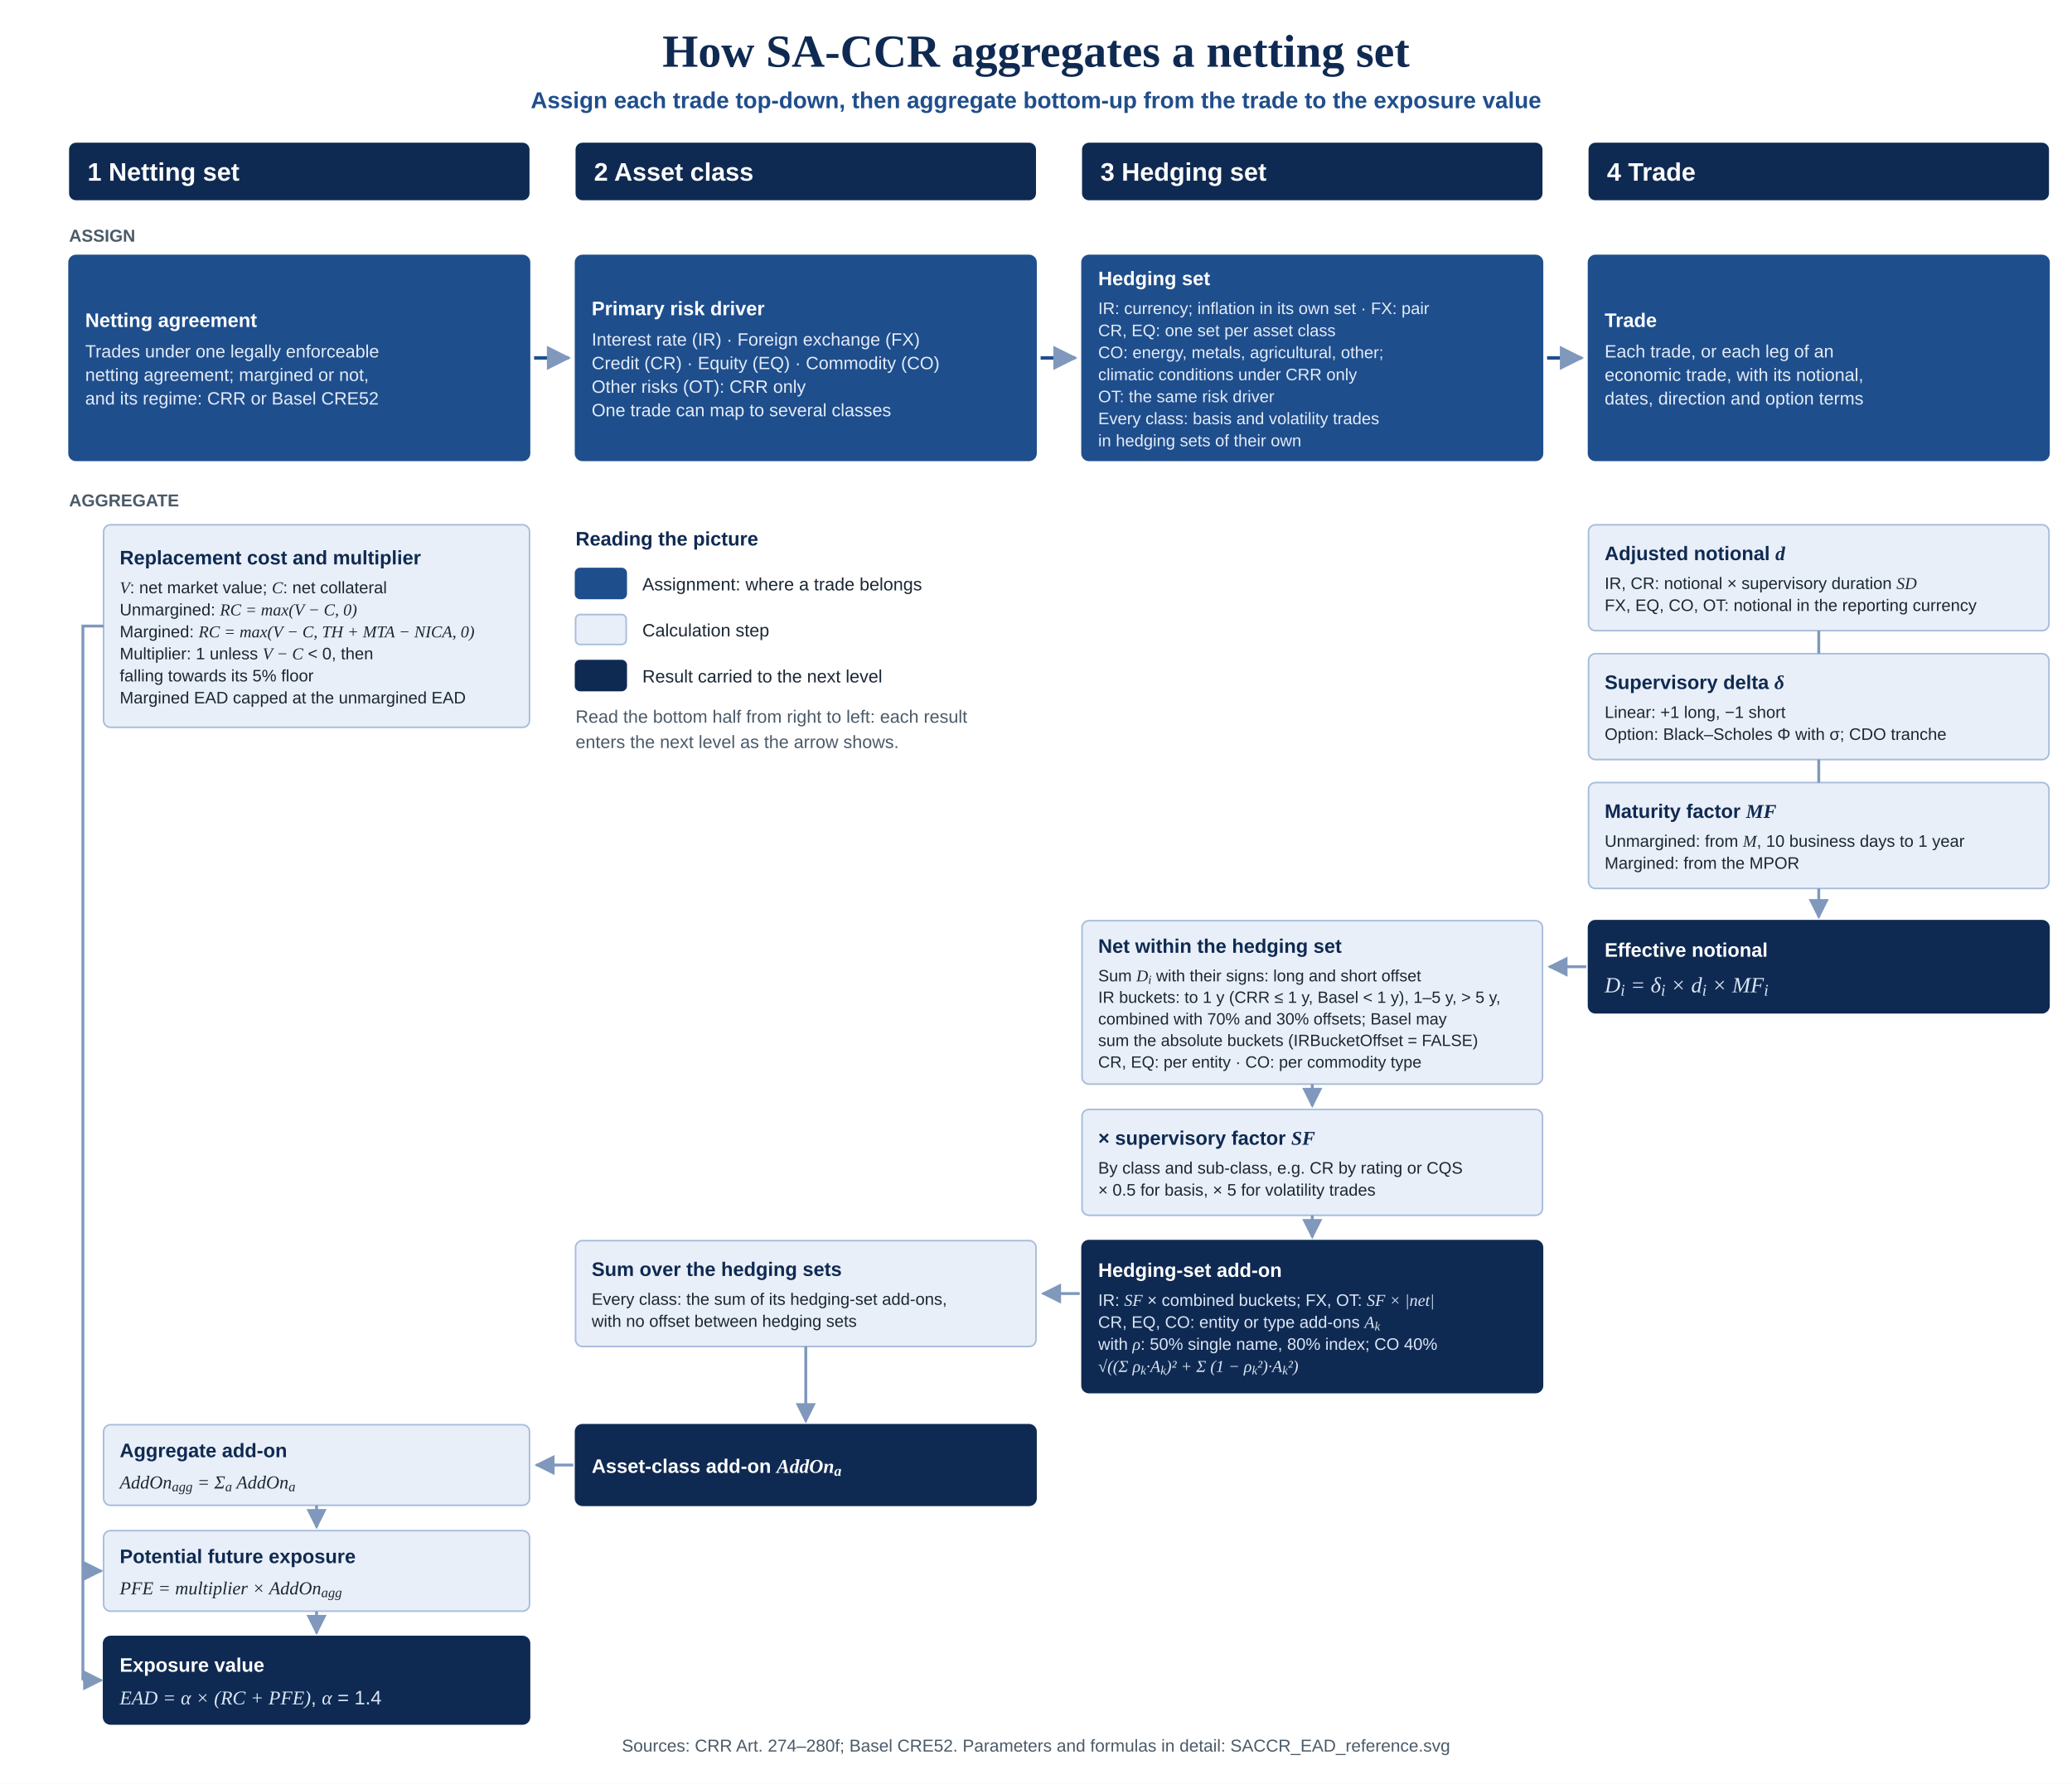
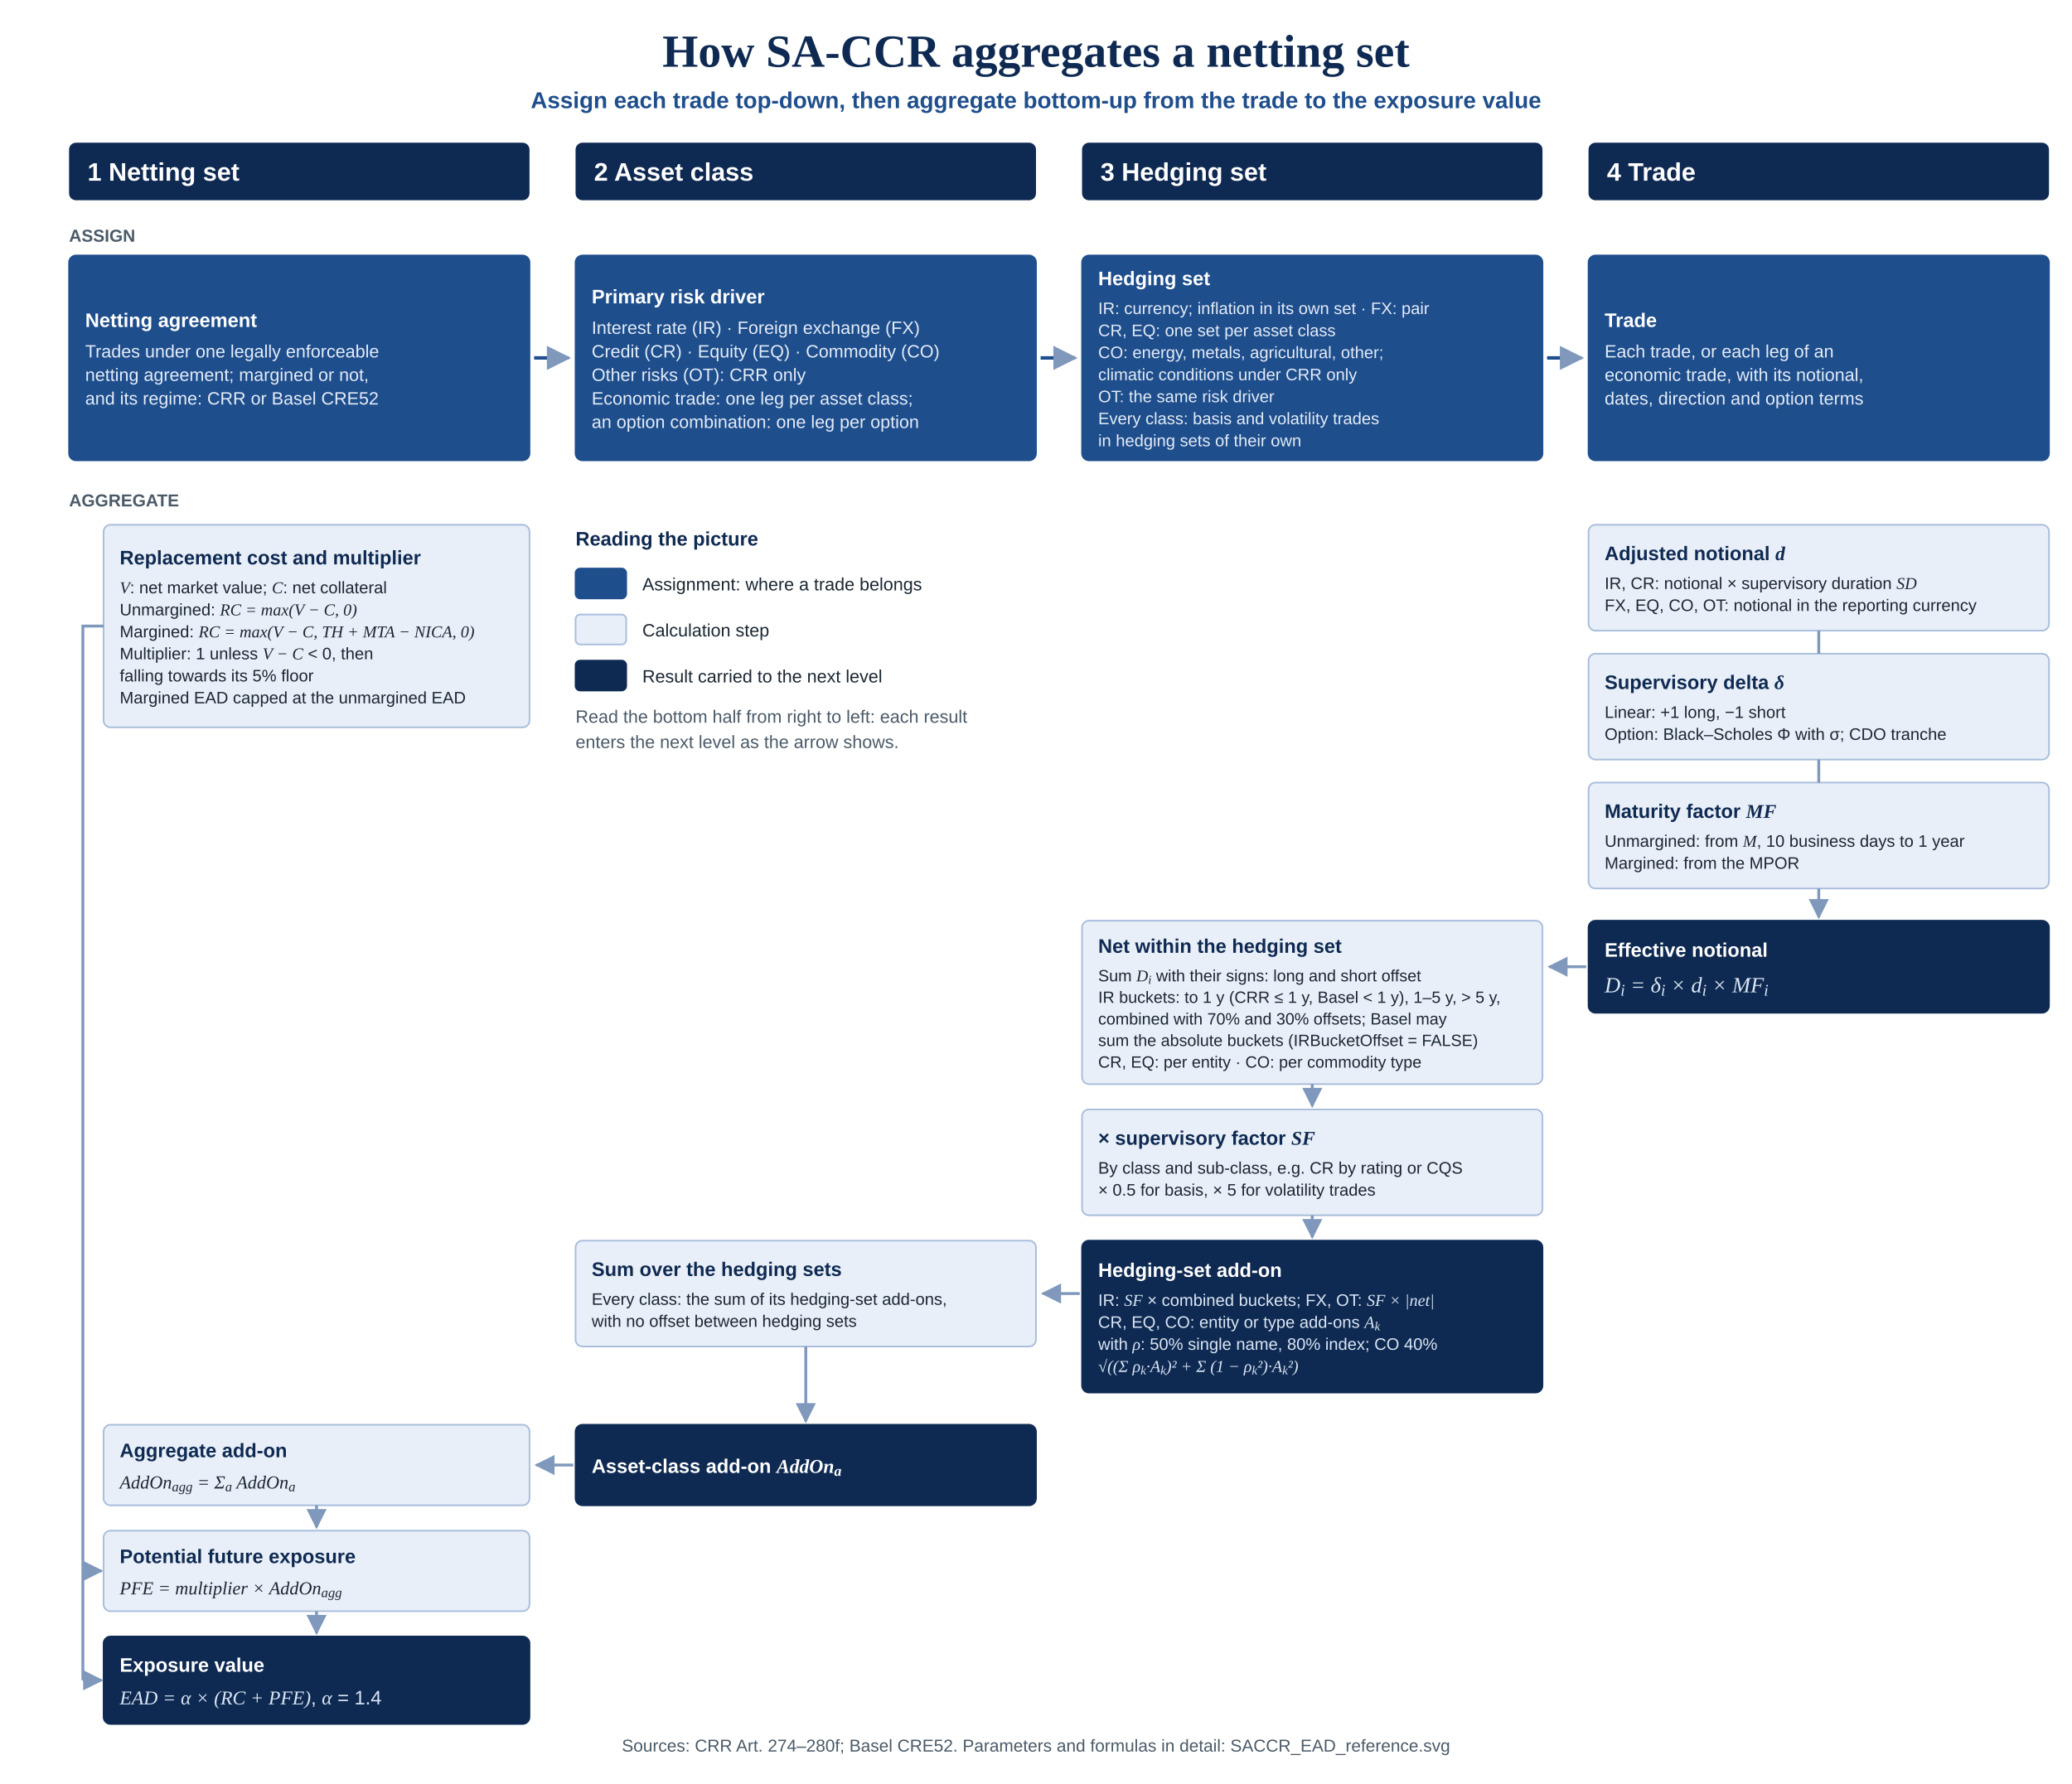
<svg xmlns="http://www.w3.org/2000/svg" width="1800" height="1550" viewBox="0 0 1800 1550" role="img" aria-labelledby="t d">
  <defs>
    <marker id="arrow" viewBox="0 0 10 10" refX="9" refY="5" markerWidth="7" markerHeight="7" orient="auto-start-reverse">
      <path d="M0,0 L10,5 L0,10 z" fill="#7f98bc" />
    </marker>
  </defs>
  <rect width="1800" height="1550" fill="#ffffff" />
  <text x="900.0" y="58.0" font-family="Georgia, Times New Roman, serif" font-size="40" font-weight="bold" font-style="normal" fill="#0f2a52" text-anchor="middle">How SA-CCR aggregates a netting set</text>
  <text x="900.0" y="94.0" font-family="Segoe UI, Helvetica Neue, Arial, sans-serif" font-size="20" font-weight="bold" font-style="normal" fill="#1f4e8c" text-anchor="middle">Assign each trade top-down, then aggregate bottom-up from the trade to the exposure value</text>
  <rect x="60.0" y="124.0" width="400.0" height="50.0" rx="6" fill="#0f2a52" stroke="#0f2a52" stroke-width="0" />
  <text x="76.0" y="157.0" font-family="Segoe UI, Helvetica Neue, Arial, sans-serif" font-size="22" font-weight="bold" font-style="normal" fill="#ffffff" text-anchor="start">1  Netting set</text>
  <rect x="500.0" y="124.0" width="400.0" height="50.0" rx="6" fill="#0f2a52" stroke="#0f2a52" stroke-width="0" />
  <text x="516.0" y="157.0" font-family="Segoe UI, Helvetica Neue, Arial, sans-serif" font-size="22" font-weight="bold" font-style="normal" fill="#ffffff" text-anchor="start">2  Asset class</text>
  <rect x="940.0" y="124.0" width="400.0" height="50.0" rx="6" fill="#0f2a52" stroke="#0f2a52" stroke-width="0" />
  <text x="956.0" y="157.0" font-family="Segoe UI, Helvetica Neue, Arial, sans-serif" font-size="22" font-weight="bold" font-style="normal" fill="#ffffff" text-anchor="start">3  Hedging set</text>
  <rect x="1380.0" y="124.0" width="400.0" height="50.0" rx="6" fill="#0f2a52" stroke="#0f2a52" stroke-width="0" />
  <text x="1396.0" y="157.0" font-family="Segoe UI, Helvetica Neue, Arial, sans-serif" font-size="22" font-weight="bold" font-style="normal" fill="#ffffff" text-anchor="start">4  Trade</text>
  <text x="60.0" y="210.0" font-family="Segoe UI, Helvetica Neue, Arial, sans-serif" font-size="15" font-weight="bold" font-style="normal" fill="#4a5a68" text-anchor="start">ASSIGN</text>
  <rect x="60.0" y="222.0" width="400.0" height="178.0" rx="6" fill="#1f4e8c" stroke="#1f4e8c" stroke-width="1.4" />
  <text x="74.0" y="284.1" font-family="Segoe UI, Helvetica Neue, Arial, sans-serif" font-size="17" font-weight="bold" font-style="normal" fill="#ffffff" text-anchor="start">Netting agreement</text>
  <text x="74.0" y="310.6" font-family="Segoe UI, Helvetica Neue, Arial, sans-serif" font-size="15.5" font-weight="normal" font-style="normal" fill="#e3ecf8" text-anchor="start">Trades under one legally enforceable</text>
  <text x="74.0" y="331.0" font-family="Segoe UI, Helvetica Neue, Arial, sans-serif" font-size="15.5" font-weight="normal" font-style="normal" fill="#e3ecf8" text-anchor="start">netting agreement; margined or not,</text>
  <text x="74.0" y="351.5" font-family="Segoe UI, Helvetica Neue, Arial, sans-serif" font-size="15.5" font-weight="normal" font-style="normal" fill="#e3ecf8" text-anchor="start">and its regime: CRR or Basel CRE52</text>
  <rect x="500.0" y="222.0" width="400.0" height="178.0" rx="6" fill="#1f4e8c" stroke="#1f4e8c" stroke-width="1.4" />
-   <text x="514.0" y="273.9" font-family="Segoe UI, Helvetica Neue, Arial, sans-serif" font-size="17" font-weight="bold" font-style="normal" fill="#ffffff" text-anchor="start">Primary risk driver</text>
-   <text x="514.0" y="300.3" font-family="Segoe UI, Helvetica Neue, Arial, sans-serif" font-size="15.5" font-weight="normal" font-style="normal" fill="#e3ecf8" text-anchor="start">Interest rate (IR) · Foreign exchange (FX)</text>
-   <text x="514.0" y="320.8" font-family="Segoe UI, Helvetica Neue, Arial, sans-serif" font-size="15.5" font-weight="normal" font-style="normal" fill="#e3ecf8" text-anchor="start">Credit (CR) · Equity (EQ) · Commodity (CO)</text>
-   <text x="514.0" y="341.3" font-family="Segoe UI, Helvetica Neue, Arial, sans-serif" font-size="15.5" font-weight="normal" font-style="normal" fill="#e3ecf8" text-anchor="start">Other risks (OT): CRR only</text>
-   <text x="514.0" y="361.7" font-family="Segoe UI, Helvetica Neue, Arial, sans-serif" font-size="15.5" font-weight="normal" font-style="normal" fill="#e3ecf8" text-anchor="start">One trade can map to several classes</text>
+   <text x="514.0" y="263.6" font-family="Segoe UI, Helvetica Neue, Arial, sans-serif" font-size="17" font-weight="bold" font-style="normal" fill="#ffffff" text-anchor="start">Primary risk driver</text>
+   <text x="514.0" y="290.1" font-family="Segoe UI, Helvetica Neue, Arial, sans-serif" font-size="15.5" font-weight="normal" font-style="normal" fill="#e3ecf8" text-anchor="start">Interest rate (IR) · Foreign exchange (FX)</text>
+   <text x="514.0" y="310.6" font-family="Segoe UI, Helvetica Neue, Arial, sans-serif" font-size="15.5" font-weight="normal" font-style="normal" fill="#e3ecf8" text-anchor="start">Credit (CR) · Equity (EQ) · Commodity (CO)</text>
+   <text x="514.0" y="331.0" font-family="Segoe UI, Helvetica Neue, Arial, sans-serif" font-size="15.5" font-weight="normal" font-style="normal" fill="#e3ecf8" text-anchor="start">Other risks (OT): CRR only</text>
+   <text x="514.0" y="351.5" font-family="Segoe UI, Helvetica Neue, Arial, sans-serif" font-size="15.5" font-weight="normal" font-style="normal" fill="#e3ecf8" text-anchor="start">Economic trade: one leg per asset class;</text>
+   <text x="514.0" y="371.9" font-family="Segoe UI, Helvetica Neue, Arial, sans-serif" font-size="15.5" font-weight="normal" font-style="normal" fill="#e3ecf8" text-anchor="start">an option combination: one leg per option</text>
  <rect x="940.0" y="222.0" width="400.0" height="178.0" rx="6" fill="#1f4e8c" stroke="#1f4e8c" stroke-width="1.4" />
  <text x="954.0" y="247.8" font-family="Segoe UI, Helvetica Neue, Arial, sans-serif" font-size="17" font-weight="bold" font-style="normal" fill="#ffffff" text-anchor="start">Hedging set</text>
  <text x="954.0" y="272.9" font-family="Segoe UI, Helvetica Neue, Arial, sans-serif" font-size="14.5" font-weight="normal" font-style="normal" fill="#e3ecf8" text-anchor="start">IR: currency; inflation in its own set · FX: pair</text>
  <text x="954.0" y="292.1" font-family="Segoe UI, Helvetica Neue, Arial, sans-serif" font-size="14.5" font-weight="normal" font-style="normal" fill="#e3ecf8" text-anchor="start">CR, EQ: one set per asset class</text>
  <text x="954.0" y="311.2" font-family="Segoe UI, Helvetica Neue, Arial, sans-serif" font-size="14.5" font-weight="normal" font-style="normal" fill="#e3ecf8" text-anchor="start">CO: energy, metals, agricultural, other;</text>
  <text x="954.0" y="330.4" font-family="Segoe UI, Helvetica Neue, Arial, sans-serif" font-size="14.5" font-weight="normal" font-style="normal" fill="#e3ecf8" text-anchor="start">climatic conditions under CRR only</text>
  <text x="954.0" y="349.5" font-family="Segoe UI, Helvetica Neue, Arial, sans-serif" font-size="14.5" font-weight="normal" font-style="normal" fill="#e3ecf8" text-anchor="start">OT: the same risk driver</text>
  <text x="954.0" y="368.6" font-family="Segoe UI, Helvetica Neue, Arial, sans-serif" font-size="14.5" font-weight="normal" font-style="normal" fill="#e3ecf8" text-anchor="start">Every class: basis and volatility trades</text>
  <text x="954.0" y="387.8" font-family="Segoe UI, Helvetica Neue, Arial, sans-serif" font-size="14.5" font-weight="normal" font-style="normal" fill="#e3ecf8" text-anchor="start">in hedging sets of their own</text>
  <rect x="1380.0" y="222.0" width="400.0" height="178.0" rx="6" fill="#1f4e8c" stroke="#1f4e8c" stroke-width="1.4" />
  <text x="1394.0" y="284.1" font-family="Segoe UI, Helvetica Neue, Arial, sans-serif" font-size="17" font-weight="bold" font-style="normal" fill="#ffffff" text-anchor="start">Trade</text>
  <text x="1394.0" y="310.6" font-family="Segoe UI, Helvetica Neue, Arial, sans-serif" font-size="15.5" font-weight="normal" font-style="normal" fill="#e3ecf8" text-anchor="start">Each trade, or each leg of an</text>
  <text x="1394.0" y="331.0" font-family="Segoe UI, Helvetica Neue, Arial, sans-serif" font-size="15.5" font-weight="normal" font-style="normal" fill="#e3ecf8" text-anchor="start">economic trade, with its notional,</text>
  <text x="1394.0" y="351.5" font-family="Segoe UI, Helvetica Neue, Arial, sans-serif" font-size="15.5" font-weight="normal" font-style="normal" fill="#e3ecf8" text-anchor="start">dates, direction and option terms</text>
  <path d="M464.0,311.0 L494.0,311.0" fill="none" stroke="#1f4e8c" stroke-width="3" marker-end="url(#arrow)" />
  <path d="M904.0,311.0 L934.0,311.0" fill="none" stroke="#1f4e8c" stroke-width="3" marker-end="url(#arrow)" />
  <path d="M1344.0,311.0 L1374.0,311.0" fill="none" stroke="#1f4e8c" stroke-width="3" marker-end="url(#arrow)" />
  <text x="60.0" y="440.0" font-family="Segoe UI, Helvetica Neue, Arial, sans-serif" font-size="15" font-weight="bold" font-style="normal" fill="#4a5a68" text-anchor="start">AGGREGATE</text>
  <text x="500.0" y="474.0" font-family="Segoe UI, Helvetica Neue, Arial, sans-serif" font-size="17" font-weight="bold" font-style="normal" fill="#0f2a52" text-anchor="start">Reading the picture</text>
  <rect x="500.0" y="494.0" width="44.0" height="26.0" rx="4" fill="#1f4e8c" stroke="#1f4e8c" stroke-width="1.4" />
  <text x="558.0" y="513.0" font-family="Segoe UI, Helvetica Neue, Arial, sans-serif" font-size="15.5" font-weight="normal" font-style="normal" fill="#1b2733" text-anchor="start">Assignment: where a trade belongs</text>
  <rect x="500.0" y="534.0" width="44.0" height="26.0" rx="4" fill="#e9eff8" stroke="#a8bddc" stroke-width="1.4" />
  <text x="558.0" y="553.0" font-family="Segoe UI, Helvetica Neue, Arial, sans-serif" font-size="15.5" font-weight="normal" font-style="normal" fill="#1b2733" text-anchor="start">Calculation step</text>
  <rect x="500.0" y="574.0" width="44.0" height="26.0" rx="4" fill="#0f2a52" stroke="#0f2a52" stroke-width="1.4" />
  <text x="558.0" y="593.0" font-family="Segoe UI, Helvetica Neue, Arial, sans-serif" font-size="15.5" font-weight="normal" font-style="normal" fill="#1b2733" text-anchor="start">Result carried to the next level</text>
  <text x="500.0" y="628.0" font-family="Segoe UI, Helvetica Neue, Arial, sans-serif" font-size="15.5" font-weight="normal" font-style="normal" fill="#4a5a68" text-anchor="start">Read the bottom half from right to left: each result</text>
  <text x="500.0" y="650.0" font-family="Segoe UI, Helvetica Neue, Arial, sans-serif" font-size="15.5" font-weight="normal" font-style="normal" fill="#4a5a68" text-anchor="start">enters the next level as the arrow shows.</text>
  <rect x="1380.0" y="456.0" width="400.0" height="92.0" rx="6" fill="#e9eff8" stroke="#a8bddc" stroke-width="1.4" />
  <text x="1394.0" y="486.7" font-family="Segoe UI, Helvetica Neue, Arial, sans-serif" font-size="17" font-weight="bold" font-style="normal" fill="#0f2a52" text-anchor="start">Adjusted notional <tspan font-family="Cambria Math, Cambria, Times New Roman, serif" font-style="italic">d</tspan>
  </text>
  <text x="1394.0" y="511.8" font-family="Segoe UI, Helvetica Neue, Arial, sans-serif" font-size="14.5" font-weight="normal" font-style="normal" fill="#1b2733" text-anchor="start">IR, CR: notional × supervisory duration <tspan font-family="Cambria Math, Cambria, Times New Roman, serif" font-style="italic">SD</tspan>
  </text>
  <text x="1394.0" y="530.9" font-family="Segoe UI, Helvetica Neue, Arial, sans-serif" font-size="14.5" font-weight="normal" font-style="normal" fill="#1b2733" text-anchor="start">FX, EQ, CO, OT: notional in the reporting currency</text>
  <rect x="1380.0" y="568.0" width="400.0" height="92.0" rx="6" fill="#e9eff8" stroke="#a8bddc" stroke-width="1.4" />
  <text x="1394.0" y="598.7" font-family="Segoe UI, Helvetica Neue, Arial, sans-serif" font-size="17" font-weight="bold" font-style="normal" fill="#0f2a52" text-anchor="start">Supervisory delta <tspan font-family="Cambria Math, Cambria, Times New Roman, serif" font-style="italic">δ</tspan>
  </text>
  <text x="1394.0" y="623.8" font-family="Segoe UI, Helvetica Neue, Arial, sans-serif" font-size="14.5" font-weight="normal" font-style="normal" fill="#1b2733" text-anchor="start">Linear: +1 long, −1 short</text>
  <text x="1394.0" y="642.9" font-family="Segoe UI, Helvetica Neue, Arial, sans-serif" font-size="14.5" font-weight="normal" font-style="normal" fill="#1b2733" text-anchor="start">Option: Black–Scholes Φ with σ; CDO tranche</text>
  <rect x="1380.0" y="680.0" width="400.0" height="92.0" rx="6" fill="#e9eff8" stroke="#a8bddc" stroke-width="1.4" />
  <text x="1394.0" y="710.7" font-family="Segoe UI, Helvetica Neue, Arial, sans-serif" font-size="17" font-weight="bold" font-style="normal" fill="#0f2a52" text-anchor="start">Maturity factor <tspan font-family="Cambria Math, Cambria, Times New Roman, serif" font-style="italic">MF</tspan>
  </text>
  <text x="1394.0" y="735.8" font-family="Segoe UI, Helvetica Neue, Arial, sans-serif" font-size="14.5" font-weight="normal" font-style="normal" fill="#1b2733" text-anchor="start">Unmargined: from <tspan font-family="Cambria Math, Cambria, Times New Roman, serif" font-style="italic">M</tspan>, 10 business days to 1 year</text>
  <text x="1394.0" y="754.9" font-family="Segoe UI, Helvetica Neue, Arial, sans-serif" font-size="14.5" font-weight="normal" font-style="normal" fill="#1b2733" text-anchor="start">Margined: from the MPOR</text>
  <path d="M1580.0,548.0 L1580.0,568.0" fill="none" stroke="#7f98bc" stroke-width="2.5" />
  <path d="M1580.0,660.0 L1580.0,680.0" fill="none" stroke="#7f98bc" stroke-width="2.5" />
  <rect x="1380.0" y="800.0" width="400.0" height="80.0" rx="6" fill="#0f2a52" stroke="#0f2a52" stroke-width="1.4" />
  <text x="1394.0" y="831.3" font-family="Segoe UI, Helvetica Neue, Arial, sans-serif" font-size="17" font-weight="bold" font-style="normal" fill="#ffffff" text-anchor="start">Effective notional</text>
  <text x="1394.0" y="862.3" font-family="Segoe UI, Helvetica Neue, Arial, sans-serif" font-size="19" font-weight="normal" font-style="normal" fill="#dbe6f5" text-anchor="start">
    <tspan font-family="Cambria Math, Cambria, Times New Roman, serif" font-style="italic">D<tspan baseline-shift="sub" font-size="75%">i</tspan> = δ<tspan baseline-shift="sub" font-size="75%">i</tspan> × d<tspan baseline-shift="sub" font-size="75%">i</tspan> × MF<tspan baseline-shift="sub" font-size="75%">i</tspan>
    </tspan>
  </text>
  <path d="M1580.0,772.0 L1580.0,797.0" fill="none" stroke="#7f98bc" stroke-width="2.5" marker-end="url(#arrow)" />
  <rect x="940.0" y="800.0" width="400.0" height="142.0" rx="6" fill="#e9eff8" stroke="#a8bddc" stroke-width="1.4" />
  <text x="954.0" y="827.9" font-family="Segoe UI, Helvetica Neue, Arial, sans-serif" font-size="17" font-weight="bold" font-style="normal" fill="#0f2a52" text-anchor="start">Net within the hedging set</text>
  <text x="954.0" y="852.7" font-family="Segoe UI, Helvetica Neue, Arial, sans-serif" font-size="14.2" font-weight="normal" font-style="normal" fill="#1b2733" text-anchor="start">Sum <tspan font-family="Cambria Math, Cambria, Times New Roman, serif" font-style="italic">D<tspan baseline-shift="sub" font-size="75%">i</tspan>
    </tspan> with their signs: long and short offset</text>
  <text x="954.0" y="871.4" font-family="Segoe UI, Helvetica Neue, Arial, sans-serif" font-size="14.2" font-weight="normal" font-style="normal" fill="#1b2733" text-anchor="start">IR buckets: to 1 y (CRR ≤ 1 y, Basel &lt; 1 y), 1–5 y, &gt; 5 y,</text>
  <text x="954.0" y="890.2" font-family="Segoe UI, Helvetica Neue, Arial, sans-serif" font-size="14.2" font-weight="normal" font-style="normal" fill="#1b2733" text-anchor="start">combined with 70% and 30% offsets; Basel may</text>
  <text x="954.0" y="908.9" font-family="Segoe UI, Helvetica Neue, Arial, sans-serif" font-size="14.2" font-weight="normal" font-style="normal" fill="#1b2733" text-anchor="start">sum the absolute buckets (IRBucketOffset = FALSE)</text>
  <text x="954.0" y="927.7" font-family="Segoe UI, Helvetica Neue, Arial, sans-serif" font-size="14.2" font-weight="normal" font-style="normal" fill="#1b2733" text-anchor="start">CR, EQ: per entity · CO: per commodity type</text>
  <path d="M1378.0,840.0 L1346.0,840.0" fill="none" stroke="#7f98bc" stroke-width="2.5" marker-end="url(#arrow)" />
  <rect x="940.0" y="964.0" width="400.0" height="92.0" rx="6" fill="#e9eff8" stroke="#a8bddc" stroke-width="1.4" />
  <text x="954.0" y="994.7" font-family="Segoe UI, Helvetica Neue, Arial, sans-serif" font-size="17" font-weight="bold" font-style="normal" fill="#0f2a52" text-anchor="start">× supervisory factor <tspan font-family="Cambria Math, Cambria, Times New Roman, serif" font-style="italic">SF</tspan>
  </text>
  <text x="954.0" y="1019.8" font-family="Segoe UI, Helvetica Neue, Arial, sans-serif" font-size="14.5" font-weight="normal" font-style="normal" fill="#1b2733" text-anchor="start">By class and sub-class, e.g. CR by rating or CQS</text>
  <text x="954.0" y="1038.9" font-family="Segoe UI, Helvetica Neue, Arial, sans-serif" font-size="14.5" font-weight="normal" font-style="normal" fill="#1b2733" text-anchor="start">× 0.5 for basis, × 5 for volatility trades</text>
  <path d="M1140.0,942.0 L1140.0,961.0" fill="none" stroke="#7f98bc" stroke-width="2.5" marker-end="url(#arrow)" />
  <rect x="940.0" y="1078.0" width="400.0" height="132.0" rx="6" fill="#0f2a52" stroke="#0f2a52" stroke-width="1.4" />
  <text x="954.0" y="1109.5" font-family="Segoe UI, Helvetica Neue, Arial, sans-serif" font-size="17" font-weight="bold" font-style="normal" fill="#ffffff" text-anchor="start">Hedging-set add-on</text>
  <text x="954.0" y="1134.7" font-family="Segoe UI, Helvetica Neue, Arial, sans-serif" font-size="14.5" font-weight="normal" font-style="normal" fill="#dbe6f5" text-anchor="start">IR: <tspan font-family="Cambria Math, Cambria, Times New Roman, serif" font-style="italic">SF</tspan> × combined buckets; FX, OT: <tspan font-family="Cambria Math, Cambria, Times New Roman, serif" font-style="italic">SF × |net|</tspan>
  </text>
  <text x="954.0" y="1153.8" font-family="Segoe UI, Helvetica Neue, Arial, sans-serif" font-size="14.5" font-weight="normal" font-style="normal" fill="#dbe6f5" text-anchor="start">CR, EQ, CO: entity or type add-ons <tspan font-family="Cambria Math, Cambria, Times New Roman, serif" font-style="italic">A<tspan baseline-shift="sub" font-size="75%">k</tspan>
    </tspan>
  </text>
  <text x="954.0" y="1172.9" font-family="Segoe UI, Helvetica Neue, Arial, sans-serif" font-size="14.5" font-weight="normal" font-style="normal" fill="#dbe6f5" text-anchor="start">with <tspan font-family="Cambria Math, Cambria, Times New Roman, serif" font-style="italic">ρ</tspan>: 50% single name, 80% index; CO 40%</text>
  <text x="954.0" y="1192.1" font-family="Segoe UI, Helvetica Neue, Arial, sans-serif" font-size="14.5" font-weight="normal" font-style="normal" fill="#dbe6f5" text-anchor="start">
    <tspan font-family="Cambria Math, Cambria, Times New Roman, serif" font-style="italic">√((Σ ρ<tspan baseline-shift="sub" font-size="75%">k</tspan>·A<tspan baseline-shift="sub" font-size="75%">k</tspan>)² + Σ (1 − ρ<tspan baseline-shift="sub" font-size="75%">k</tspan>²)·A<tspan baseline-shift="sub" font-size="75%">k</tspan>²)</tspan>
  </text>
  <path d="M1140.0,1056.0 L1140.0,1075.0" fill="none" stroke="#7f98bc" stroke-width="2.5" marker-end="url(#arrow)" />
  <rect x="500.0" y="1078.0" width="400.0" height="92.0" rx="6" fill="#e9eff8" stroke="#a8bddc" stroke-width="1.4" />
  <text x="514.0" y="1108.7" font-family="Segoe UI, Helvetica Neue, Arial, sans-serif" font-size="17" font-weight="bold" font-style="normal" fill="#0f2a52" text-anchor="start">Sum over the hedging sets</text>
  <text x="514.0" y="1133.8" font-family="Segoe UI, Helvetica Neue, Arial, sans-serif" font-size="14.5" font-weight="normal" font-style="normal" fill="#1b2733" text-anchor="start">Every class: the sum of its hedging-set add-ons,</text>
  <text x="514.0" y="1152.9" font-family="Segoe UI, Helvetica Neue, Arial, sans-serif" font-size="14.5" font-weight="normal" font-style="normal" fill="#1b2733" text-anchor="start">with no offset between hedging sets</text>
  <path d="M938.0,1124.0 L906.0,1124.0" fill="none" stroke="#7f98bc" stroke-width="2.5" marker-end="url(#arrow)" />
  <rect x="500.0" y="1238.0" width="400.0" height="70.0" rx="6" fill="#0f2a52" stroke="#0f2a52" stroke-width="1.4" />
  <text x="514.0" y="1279.8" font-family="Segoe UI, Helvetica Neue, Arial, sans-serif" font-size="17" font-weight="bold" font-style="normal" fill="#ffffff" text-anchor="start">Asset-class add-on <tspan font-family="Cambria Math, Cambria, Times New Roman, serif" font-style="italic">AddOn<tspan baseline-shift="sub" font-size="75%">a</tspan>
    </tspan>
  </text>
  <path d="M700.0,1170.0 L700.0,1235.0" fill="none" stroke="#7f98bc" stroke-width="2.5" marker-end="url(#arrow)" />
  <rect x="90.0" y="1238.0" width="370.0" height="70.0" rx="6" fill="#e9eff8" stroke="#a8bddc" stroke-width="1.4" />
  <text x="104.0" y="1266.2" font-family="Segoe UI, Helvetica Neue, Arial, sans-serif" font-size="17" font-weight="bold" font-style="normal" fill="#0f2a52" text-anchor="start">Aggregate add-on</text>
  <text x="104.0" y="1293.4" font-family="Segoe UI, Helvetica Neue, Arial, sans-serif" font-size="16" font-weight="normal" font-style="normal" fill="#1b2733" text-anchor="start">
    <tspan font-family="Cambria Math, Cambria, Times New Roman, serif" font-style="italic">AddOn<tspan baseline-shift="sub" font-size="75%">agg</tspan> = Σ<tspan baseline-shift="sub" font-size="75%">a</tspan> AddOn<tspan baseline-shift="sub" font-size="75%">a</tspan>
    </tspan>
  </text>
  <path d="M498.0,1273.0 L466.0,1273.0" fill="none" stroke="#7f98bc" stroke-width="2.5" marker-end="url(#arrow)" />
  <rect x="90.0" y="1330.0" width="370.0" height="70.0" rx="6" fill="#e9eff8" stroke="#a8bddc" stroke-width="1.4" />
  <text x="104.0" y="1358.2" font-family="Segoe UI, Helvetica Neue, Arial, sans-serif" font-size="17" font-weight="bold" font-style="normal" fill="#0f2a52" text-anchor="start">Potential future exposure</text>
  <text x="104.0" y="1385.4" font-family="Segoe UI, Helvetica Neue, Arial, sans-serif" font-size="16" font-weight="normal" font-style="normal" fill="#1b2733" text-anchor="start">
    <tspan font-family="Cambria Math, Cambria, Times New Roman, serif" font-style="italic">PFE = multiplier × AddOn<tspan baseline-shift="sub" font-size="75%">agg</tspan>
    </tspan>
  </text>
  <path d="M275.0,1308.0 L275.0,1327.0" fill="none" stroke="#7f98bc" stroke-width="2.5" marker-end="url(#arrow)" />
  <rect x="90.0" y="1422.0" width="370.0" height="76.0" rx="6" fill="#0f2a52" stroke="#0f2a52" stroke-width="1.4" />
  <text x="104.0" y="1452.6" font-family="Segoe UI, Helvetica Neue, Arial, sans-serif" font-size="17" font-weight="bold" font-style="normal" fill="#ffffff" text-anchor="start">Exposure value</text>
  <text x="104.0" y="1481.0" font-family="Segoe UI, Helvetica Neue, Arial, sans-serif" font-size="17" font-weight="normal" font-style="normal" fill="#dbe6f5" text-anchor="start">
    <tspan font-family="Cambria Math, Cambria, Times New Roman, serif" font-style="italic">EAD = α × (RC + PFE)</tspan>,  <tspan font-family="Cambria Math, Cambria, Times New Roman, serif" font-style="italic">α</tspan> = 1.4</text>
  <path d="M275.0,1400.0 L275.0,1419.0" fill="none" stroke="#7f98bc" stroke-width="2.5" marker-end="url(#arrow)" />
  <rect x="90.0" y="456.0" width="370.0" height="176.0" rx="6" fill="#e9eff8" stroke="#a8bddc" stroke-width="1.4" />
  <text x="104.0" y="490.4" font-family="Segoe UI, Helvetica Neue, Arial, sans-serif" font-size="17" font-weight="bold" font-style="normal" fill="#0f2a52" text-anchor="start">Replacement cost and multiplier</text>
  <text x="104.0" y="515.5" font-family="Segoe UI, Helvetica Neue, Arial, sans-serif" font-size="14.5" font-weight="normal" font-style="normal" fill="#1b2733" text-anchor="start">
    <tspan font-family="Cambria Math, Cambria, Times New Roman, serif" font-style="italic">V</tspan>: net market value; <tspan font-family="Cambria Math, Cambria, Times New Roman, serif" font-style="italic">C</tspan>: net collateral</text>
  <text x="104.0" y="534.7" font-family="Segoe UI, Helvetica Neue, Arial, sans-serif" font-size="14.5" font-weight="normal" font-style="normal" fill="#1b2733" text-anchor="start">Unmargined: <tspan font-family="Cambria Math, Cambria, Times New Roman, serif" font-style="italic">RC = max(V − C, 0)</tspan>
  </text>
  <text x="104.0" y="553.8" font-family="Segoe UI, Helvetica Neue, Arial, sans-serif" font-size="14.5" font-weight="normal" font-style="normal" fill="#1b2733" text-anchor="start">Margined: <tspan font-family="Cambria Math, Cambria, Times New Roman, serif" font-style="italic">RC = max(V − C, TH + MTA − NICA, 0)</tspan>
  </text>
  <text x="104.0" y="572.9" font-family="Segoe UI, Helvetica Neue, Arial, sans-serif" font-size="14.5" font-weight="normal" font-style="normal" fill="#1b2733" text-anchor="start">Multiplier: 1 unless <tspan font-family="Cambria Math, Cambria, Times New Roman, serif" font-style="italic">V − C</tspan> &lt; 0, then</text>
  <text x="104.0" y="592.1" font-family="Segoe UI, Helvetica Neue, Arial, sans-serif" font-size="14.5" font-weight="normal" font-style="normal" fill="#1b2733" text-anchor="start">falling towards its 5% floor</text>
  <text x="104.0" y="611.2" font-family="Segoe UI, Helvetica Neue, Arial, sans-serif" font-size="14.5" font-weight="normal" font-style="normal" fill="#1b2733" text-anchor="start">Margined EAD capped at the unmargined EAD</text>
  <path d="M90.0,544.0 L72.0,544.0 L72.0,1460.0" fill="none" stroke="#7f98bc" stroke-width="2.5" />
  <path d="M72.0,1460.0 L88.0,1460.0" fill="none" stroke="#7f98bc" stroke-width="2.5" marker-end="url(#arrow)" />
  <path d="M72.0,1365.0 L88.0,1365.0" fill="none" stroke="#7f98bc" stroke-width="2.5" marker-end="url(#arrow)" />
  <text x="900.0" y="1522.0" font-family="Segoe UI, Helvetica Neue, Arial, sans-serif" font-size="15" font-weight="normal" font-style="normal" fill="#4a5a68" text-anchor="middle">Sources: CRR Art. 274–280f; Basel CRE52. Parameters and formulas in detail: SACCR_EAD_reference.svg</text>
</svg>
